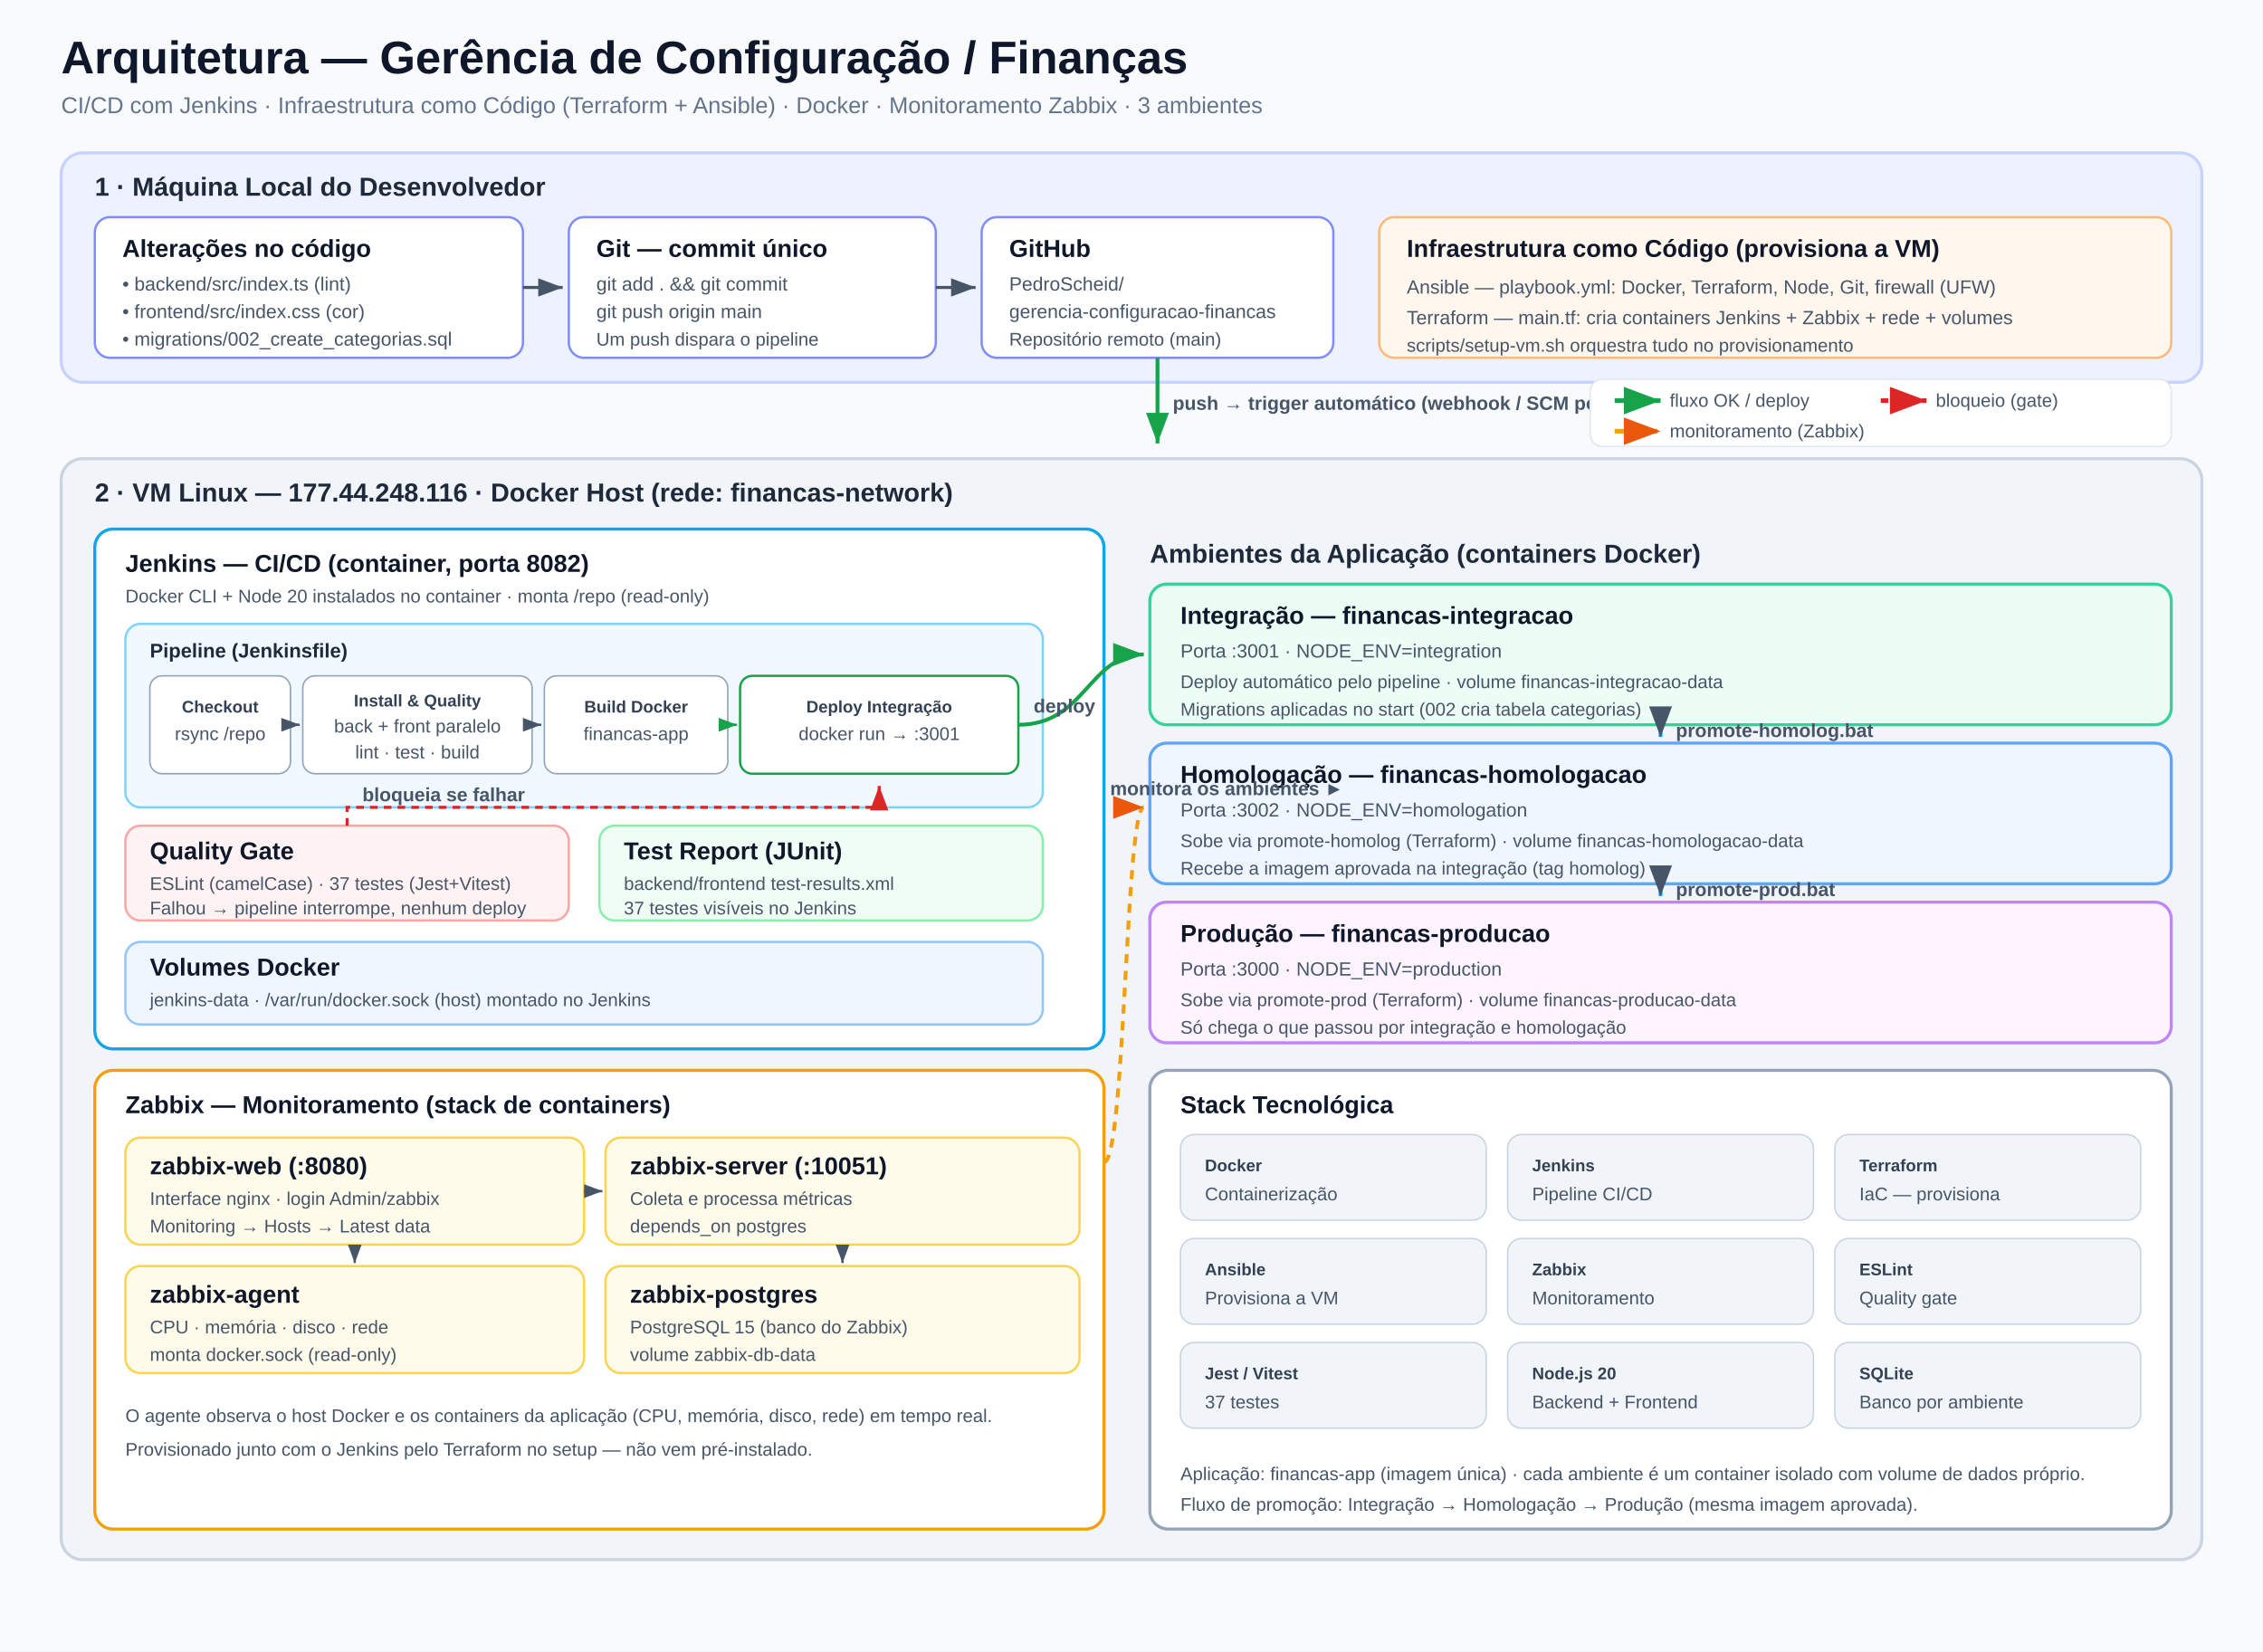
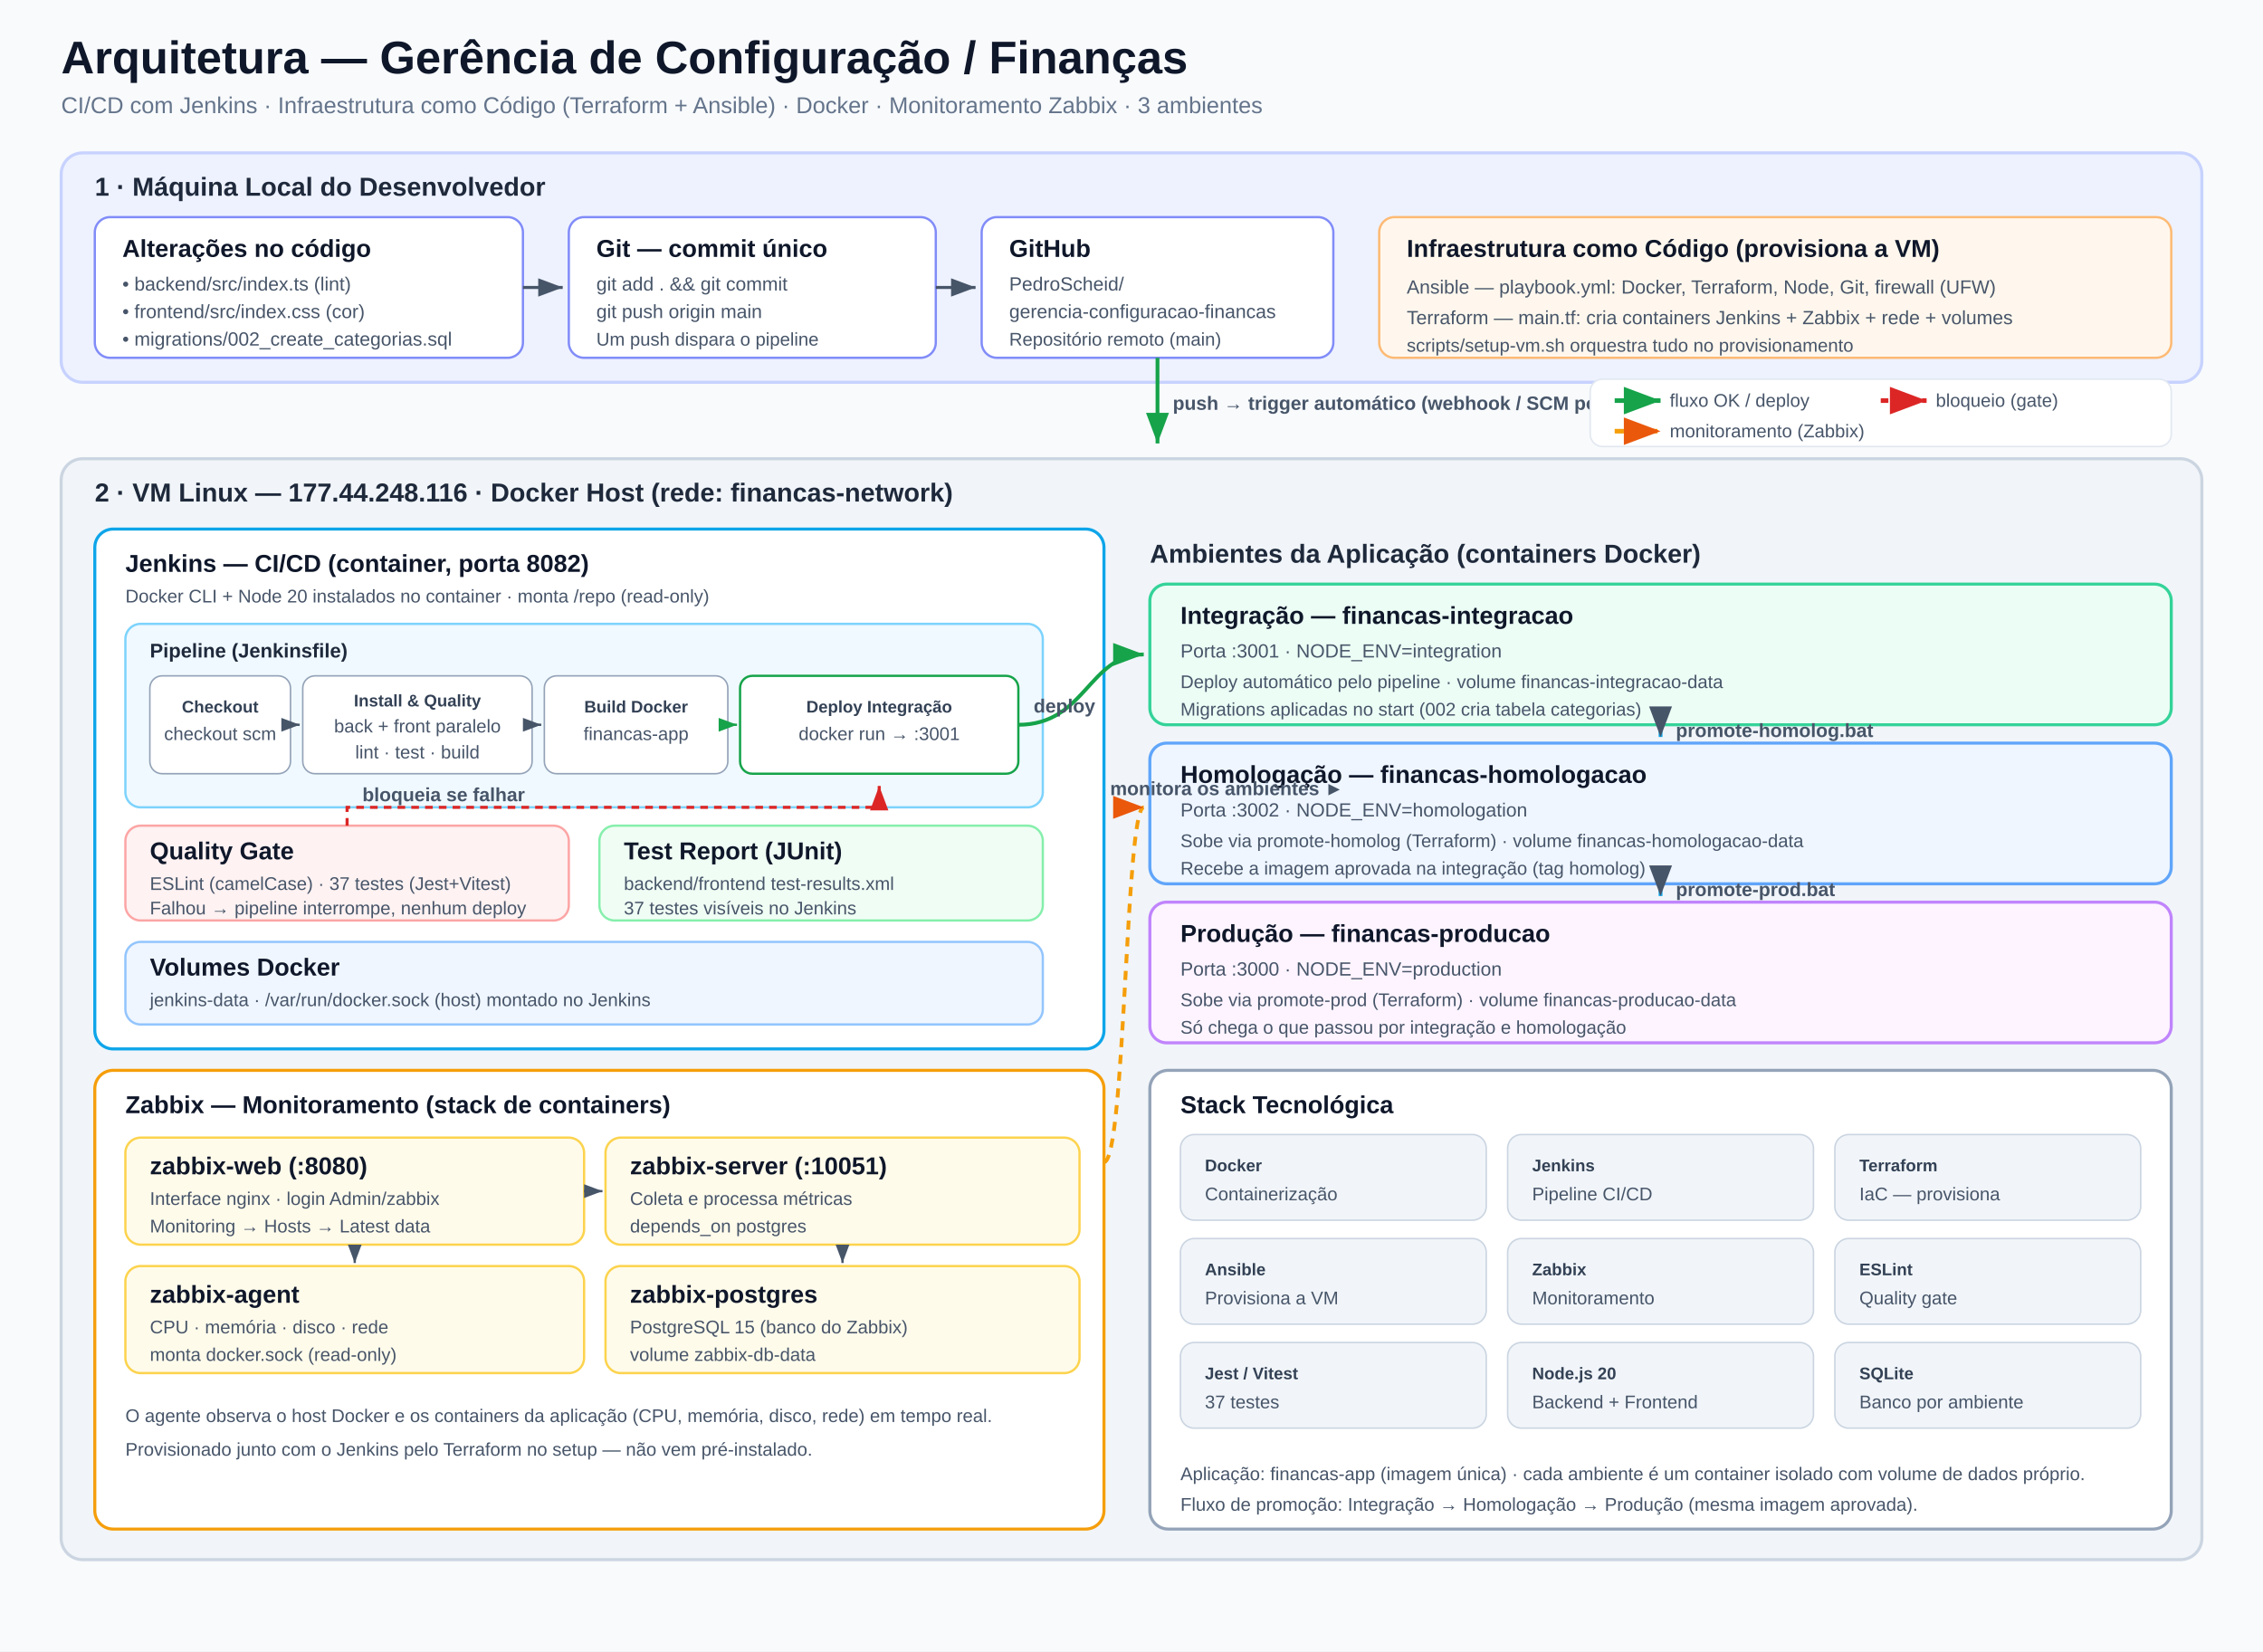
<svg xmlns="http://www.w3.org/2000/svg" viewBox="0 0 1480 1080" font-family="'Segoe UI', Arial, sans-serif">
  <defs>
    <marker id="arrow" markerWidth="10" markerHeight="10" refX="8" refY="3" orient="auto" markerUnits="strokeWidth">
      <path d="M0,0 L8,3 L0,6 Z" fill="#475569" />
    </marker>
    <marker id="arrowGreen" markerWidth="10" markerHeight="10" refX="8" refY="3" orient="auto" markerUnits="strokeWidth">
      <path d="M0,0 L8,3 L0,6 Z" fill="#16a34a" />
    </marker>
    <marker id="arrowRed" markerWidth="10" markerHeight="10" refX="8" refY="3" orient="auto" markerUnits="strokeWidth">
      <path d="M0,0 L8,3 L0,6 Z" fill="#dc2626" />
    </marker>
    <marker id="arrowOrange" markerWidth="10" markerHeight="10" refX="8" refY="3" orient="auto" markerUnits="strokeWidth">
      <path d="M0,0 L8,3 L0,6 Z" fill="#ea580c" />
    </marker>
    <style>
      .title{font-size:30px;font-weight:700;fill:#0f172a}
      .sub{font-size:15px;fill:#64748b}
      .layer{font-size:17px;font-weight:700;fill:#1e293b}
      .box-title{font-size:16px;font-weight:700;fill:#0f172a}
      .box-sub{font-size:12.5px;fill:#475569}
      .small{font-size:12px;fill:#475569}
      .tag{font-size:11px;font-weight:600;fill:#334155}
      .lbl{font-size:12.5px;font-weight:600;fill:#475569}
      .stage{font-size:13px;font-weight:600;fill:#1e293b}
    </style>
  </defs>
  <rect width="1480" height="1080" fill="#f8fafc" />
  <text x="40" y="48" class="title">Arquitetura — Gerência de Configuração / Finanças</text>
  <text x="40" y="74" class="sub">CI/CD com Jenkins · Infraestrutura como Código (Terraform + Ansible) · Docker · Monitoramento Zabbix · 3 ambientes</text>
  <rect x="40" y="100" width="1400" height="150" rx="14" fill="#eef2ff" stroke="#c7d2fe" stroke-width="2" />
  <text x="62" y="128" class="layer">1 · Máquina Local do Desenvolvedor</text>
  <rect x="62" y="142" width="280" height="92" rx="10" fill="#ffffff" stroke="#818cf8" stroke-width="1.5" />
  <text x="80" y="168" class="box-title">Alterações no código</text>
  <text x="80" y="190" class="box-sub">• backend/src/index.ts (lint)</text>
  <text x="80" y="208" class="box-sub">• frontend/src/index.css (cor)</text>
  <text x="80" y="226" class="box-sub">• migrations/002_create_categorias.sql</text>
  <rect x="372" y="142" width="240" height="92" rx="10" fill="#ffffff" stroke="#818cf8" stroke-width="1.5" />
  <text x="390" y="168" class="box-title">Git — commit único</text>
  <text x="390" y="190" class="box-sub">git add . &amp;&amp; git commit</text>
  <text x="390" y="208" class="box-sub">git push origin main</text>
  <text x="390" y="226" class="small">Um push dispara o pipeline</text>
  <rect x="642" y="142" width="230" height="92" rx="10" fill="#ffffff" stroke="#818cf8" stroke-width="1.5" />
  <text x="660" y="168" class="box-title">GitHub</text>
  <text x="660" y="190" class="box-sub">PedroScheid/</text>
  <text x="660" y="208" class="box-sub">gerencia-configuracao-financas</text>
  <text x="660" y="226" class="small">Repositório remoto (main)</text>
  <rect x="902" y="142" width="518" height="92" rx="10" fill="#fff7ed" stroke="#fdba74" stroke-width="1.5" />
  <text x="920" y="168" class="box-title" fill="#9a3412">Infraestrutura como Código (provisiona a VM)</text>
  <text x="920" y="192" class="box-sub">Ansible — playbook.yml: Docker, Terraform, Node, Git, firewall (UFW)</text>
  <text x="920" y="212" class="box-sub">Terraform — main.tf: cria containers Jenkins + Zabbix + rede + volumes</text>
  <text x="920" y="230" class="small">scripts/setup-vm.sh orquestra tudo no provisionamento</text>
  <line x1="342" y1="188" x2="368" y2="188" stroke="#475569" stroke-width="2" marker-end="url(#arrow)" />
  <line x1="612" y1="188" x2="638" y2="188" stroke="#475569" stroke-width="2" marker-end="url(#arrow)" />
  <path d="M757 234 L757 290" stroke="#16a34a" stroke-width="2.5" fill="none" marker-end="url(#arrowGreen)" />
  <text x="767" y="268" class="lbl" fill="#16a34a">push → trigger automático (webhook / SCM polling)</text>
  <rect x="40" y="300" width="1400" height="720" rx="14" fill="#f1f5f9" stroke="#cbd5e1" stroke-width="2" />
  <text x="62" y="328" class="layer">2 · VM Linux — 177.44.248.116  ·  Docker Host (rede: financas-network)</text>
  <rect x="62" y="346" width="660" height="340" rx="12" fill="#ffffff" stroke="#0ea5e9" stroke-width="2" />
  <text x="82" y="374" class="box-title" fill="#075985">Jenkins — CI/CD  (container, porta 8082)</text>
  <text x="82" y="394" class="small">Docker CLI + Node 20 instalados no container · monta /repo (read-only)</text>
  <rect x="82" y="408" width="600" height="120" rx="10" fill="#f0f9ff" stroke="#7dd3fc" stroke-width="1.5" />
  <text x="98" y="430" class="stage" fill="#075985">Pipeline (Jenkinsfile)</text>
  <rect x="98" y="442" width="92" height="64" rx="8" fill="#ffffff" stroke="#94a3b8" />
  <text x="144" y="466" text-anchor="middle" class="tag">Checkout</text>
-   <text x="144" y="484" text-anchor="middle" class="small">rsync /repo</text>
+   <text x="144" y="484" text-anchor="middle" class="small">checkout scm</text>
  <rect x="198" y="442" width="150" height="64" rx="8" fill="#ffffff" stroke="#94a3b8" />
  <text x="273" y="462" text-anchor="middle" class="tag">Install &amp; Quality</text>
  <text x="273" y="479" text-anchor="middle" class="small">back + front paralelo</text>
  <text x="273" y="496" text-anchor="middle" class="small">lint · test · build</text>
  <rect x="356" y="442" width="120" height="64" rx="8" fill="#ffffff" stroke="#94a3b8" />
  <text x="416" y="466" text-anchor="middle" class="tag">Build Docker</text>
  <text x="416" y="484" text-anchor="middle" class="small">financas-app</text>
  <rect x="484" y="442" width="182" height="64" rx="8" fill="#ffffff" stroke="#16a34a" stroke-width="1.5" />
  <text x="575" y="466" text-anchor="middle" class="tag" fill="#15803d">Deploy Integração</text>
  <text x="575" y="484" text-anchor="middle" class="small">docker run → :3001</text>
  <line x1="190" y1="474" x2="196" y2="474" stroke="#475569" stroke-width="1.5" marker-end="url(#arrow)" />
  <line x1="348" y1="474" x2="354" y2="474" stroke="#475569" stroke-width="1.5" marker-end="url(#arrow)" />
  <line x1="476" y1="474" x2="482" y2="474" stroke="#16a34a" stroke-width="1.5" marker-end="url(#arrowGreen)" />
  <rect x="82" y="540" width="290" height="62" rx="10" fill="#fef2f2" stroke="#fca5a5" stroke-width="1.5" />
  <text x="98" y="562" class="box-title" fill="#b91c1c" font-size="14">Quality Gate</text>
  <text x="98" y="582" class="small">ESLint (camelCase) · 37 testes (Jest+Vitest)</text>
  <text x="98" y="598" class="small">Falhou → pipeline interrompe, nenhum deploy</text>
  <path d="M227 540 L227 528 L575 528 L575 514" stroke="#dc2626" stroke-width="2" fill="none" stroke-dasharray="5 4" marker-end="url(#arrowRed)" />
  <text x="237" y="524" class="lbl" fill="#dc2626">bloqueia se falhar</text>
  <rect x="392" y="540" width="290" height="62" rx="10" fill="#f0fdf4" stroke="#86efac" stroke-width="1.5" />
  <text x="408" y="562" class="box-title" fill="#15803d" font-size="14">Test Report (JUnit)</text>
  <text x="408" y="582" class="small">backend/frontend test-results.xml</text>
  <text x="408" y="598" class="small">37 testes visíveis no Jenkins</text>
  <rect x="82" y="616" width="600" height="54" rx="10" fill="#eff6ff" stroke="#93c5fd" stroke-width="1.5" />
  <text x="98" y="638" class="box-title" font-size="14" fill="#1d4ed8">Volumes Docker</text>
  <text x="98" y="658" class="small">jenkins-data · /var/run/docker.sock (host) montado no Jenkins</text>
  <text x="752" y="368" class="layer" font-size="16">Ambientes da Aplicação (containers Docker)</text>
  <rect x="752" y="382" width="668" height="92" rx="11" fill="#ecfdf5" stroke="#34d399" stroke-width="2" />
  <text x="772" y="408" class="box-title" fill="#047857">Integração — financas-integracao</text>
  <text x="772" y="430" class="box-sub">Porta :3001 · NODE_ENV=integration</text>
  <text x="772" y="450" class="small">Deploy automático pelo pipeline · volume financas-integracao-data</text>
  <text x="772" y="468" class="small">Migrations aplicadas no start (002 cria tabela categorias)</text>
  <rect x="752" y="486" width="668" height="92" rx="11" fill="#eff6ff" stroke="#60a5fa" stroke-width="2" />
  <text x="772" y="512" class="box-title" fill="#1d4ed8">Homologação — financas-homologacao</text>
  <text x="772" y="534" class="box-sub">Porta :3002 · NODE_ENV=homologation</text>
  <text x="772" y="554" class="small">Sobe via promote-homolog (Terraform) · volume financas-homologacao-data</text>
  <text x="772" y="572" class="small">Recebe a imagem aprovada na integração (tag homolog)</text>
  <rect x="752" y="590" width="668" height="92" rx="11" fill="#fdf4ff" stroke="#c084fc" stroke-width="2" />
  <text x="772" y="616" class="box-title" fill="#7e22ce">Produção — financas-producao</text>
  <text x="772" y="638" class="box-sub">Porta :3000 · NODE_ENV=production</text>
  <text x="772" y="658" class="small">Sobe via promote-prod (Terraform) · volume financas-producao-data</text>
  <text x="772" y="676" class="small">Só chega o que passou por integração e homologação</text>
  <path d="M666 474 C710 474 712 428 748 428" stroke="#16a34a" stroke-width="2.5" fill="none" marker-end="url(#arrowGreen)" />
  <text x="676" y="466" class="lbl" fill="#16a34a">deploy</text>
  <path d="M1086 474 L1086 482" stroke="#0ea5e9" stroke-width="2.5" fill="none" marker-end="url(#arrow)" />
  <text x="1096" y="482" class="lbl" fill="#0369a1">promote-homolog.bat</text>
  <path d="M1086 578 L1086 586" stroke="#0ea5e9" stroke-width="2.5" fill="none" marker-end="url(#arrow)" />
  <text x="1096" y="586" class="lbl" fill="#0369a1">promote-prod.bat</text>
  <rect x="62" y="700" width="660" height="300" rx="12" fill="#ffffff" stroke="#f59e0b" stroke-width="2" />
  <text x="82" y="728" class="box-title" fill="#b45309">Zabbix — Monitoramento (stack de containers)</text>
  <rect x="82" y="744" width="300" height="70" rx="10" fill="#fffbeb" stroke="#fcd34d" stroke-width="1.5" />
  <text x="98" y="768" class="box-title" font-size="14">zabbix-web (:8080)</text>
  <text x="98" y="788" class="small">Interface nginx · login Admin/zabbix</text>
  <text x="98" y="806" class="small">Monitoring → Hosts → Latest data</text>
  <rect x="396" y="744" width="310" height="70" rx="10" fill="#fffbeb" stroke="#fcd34d" stroke-width="1.5" />
  <text x="412" y="768" class="box-title" font-size="14">zabbix-server (:10051)</text>
  <text x="412" y="788" class="small">Coleta e processa métricas</text>
  <text x="412" y="806" class="small">depends_on postgres</text>
  <rect x="82" y="828" width="300" height="70" rx="10" fill="#fffbeb" stroke="#fcd34d" stroke-width="1.5" />
  <text x="98" y="852" class="box-title" font-size="14">zabbix-agent</text>
  <text x="98" y="872" class="small">CPU · memória · disco · rede</text>
  <text x="98" y="890" class="small">monta docker.sock (read-only)</text>
  <rect x="396" y="828" width="310" height="70" rx="10" fill="#fffbeb" stroke="#fcd34d" stroke-width="1.5" />
  <text x="412" y="852" class="box-title" font-size="14">zabbix-postgres</text>
  <text x="412" y="872" class="small">PostgreSQL 15 (banco do Zabbix)</text>
  <text x="412" y="890" class="small">volume zabbix-db-data</text>
  <line x1="382" y1="779" x2="394" y2="779" stroke="#475569" stroke-width="1.5" marker-end="url(#arrow)" />
  <line x1="551" y1="814" x2="551" y2="826" stroke="#475569" stroke-width="1.5" marker-end="url(#arrow)" />
  <line x1="232" y1="814" x2="232" y2="826" stroke="#475569" stroke-width="1.5" marker-end="url(#arrow)" />
  <text x="82" y="930" class="small" fill="#92400e">O agente observa o host Docker e os containers da aplicação (CPU, memória, disco, rede) em tempo real.</text>
  <text x="82" y="952" class="small" fill="#92400e">Provisionado junto com o Jenkins pelo Terraform no setup — não vem pré-instalado.</text>
  <path d="M722 760 C736 760 736 528 748 528" stroke="#f59e0b" stroke-width="2.5" fill="none" stroke-dasharray="6 5" marker-end="url(#arrowOrange)" />
  <text x="726" y="520" class="lbl" fill="#b45309">monitora os ambientes ►</text>
  <rect x="752" y="700" width="668" height="300" rx="12" fill="#ffffff" stroke="#94a3b8" stroke-width="2" />
  <text x="772" y="728" class="box-title">Stack Tecnológica</text>
  <rect x="772" y="742" width="200" height="56" rx="9" fill="#f1f5f9" stroke="#cbd5e1" />
  <text x="788" y="766" class="tag">Docker</text>
  <text x="788" y="785" class="small">Containerização</text>
  <rect x="986" y="742" width="200" height="56" rx="9" fill="#f1f5f9" stroke="#cbd5e1" />
  <text x="1002" y="766" class="tag">Jenkins</text>
  <text x="1002" y="785" class="small">Pipeline CI/CD</text>
  <rect x="1200" y="742" width="200" height="56" rx="9" fill="#f1f5f9" stroke="#cbd5e1" />
  <text x="1216" y="766" class="tag">Terraform</text>
  <text x="1216" y="785" class="small">IaC — provisiona</text>
  <rect x="772" y="810" width="200" height="56" rx="9" fill="#f1f5f9" stroke="#cbd5e1" />
  <text x="788" y="834" class="tag">Ansible</text>
  <text x="788" y="853" class="small">Provisiona a VM</text>
  <rect x="986" y="810" width="200" height="56" rx="9" fill="#f1f5f9" stroke="#cbd5e1" />
  <text x="1002" y="834" class="tag">Zabbix</text>
  <text x="1002" y="853" class="small">Monitoramento</text>
  <rect x="1200" y="810" width="200" height="56" rx="9" fill="#f1f5f9" stroke="#cbd5e1" />
  <text x="1216" y="834" class="tag">ESLint</text>
  <text x="1216" y="853" class="small">Quality gate</text>
  <rect x="772" y="878" width="200" height="56" rx="9" fill="#f1f5f9" stroke="#cbd5e1" />
  <text x="788" y="902" class="tag">Jest / Vitest</text>
  <text x="788" y="921" class="small">37 testes</text>
  <rect x="986" y="878" width="200" height="56" rx="9" fill="#f1f5f9" stroke="#cbd5e1" />
  <text x="1002" y="902" class="tag">Node.js 20</text>
  <text x="1002" y="921" class="small">Backend + Frontend</text>
  <rect x="1200" y="878" width="200" height="56" rx="9" fill="#f1f5f9" stroke="#cbd5e1" />
  <text x="1216" y="902" class="tag">SQLite</text>
  <text x="1216" y="921" class="small">Banco por ambiente</text>
  <text x="772" y="968" class="small">Aplicação: financas-app (imagem única) · cada ambiente é um container isolado com volume de dados próprio.</text>
  <text x="772" y="988" class="small">Fluxo de promoção: Integração → Homologação → Produção (mesma imagem aprovada).</text>
  <rect x="1040" y="248" width="380" height="44" rx="8" fill="#ffffff" stroke="#e2e8f0" />
  <line x1="1056" y1="262" x2="1086" y2="262" stroke="#16a34a" stroke-width="3" marker-end="url(#arrowGreen)" />
  <text x="1092" y="266" class="small">fluxo OK / deploy</text>
  <line x1="1230" y1="262" x2="1260" y2="262" stroke="#dc2626" stroke-width="3" stroke-dasharray="5 4" marker-end="url(#arrowRed)" />
  <text x="1266" y="266" class="small">bloqueio (gate)</text>
  <line x1="1056" y1="282" x2="1086" y2="282" stroke="#f59e0b" stroke-width="3" stroke-dasharray="6 5" marker-end="url(#arrowOrange)" />
  <text x="1092" y="286" class="small">monitoramento (Zabbix)</text>
</svg>
